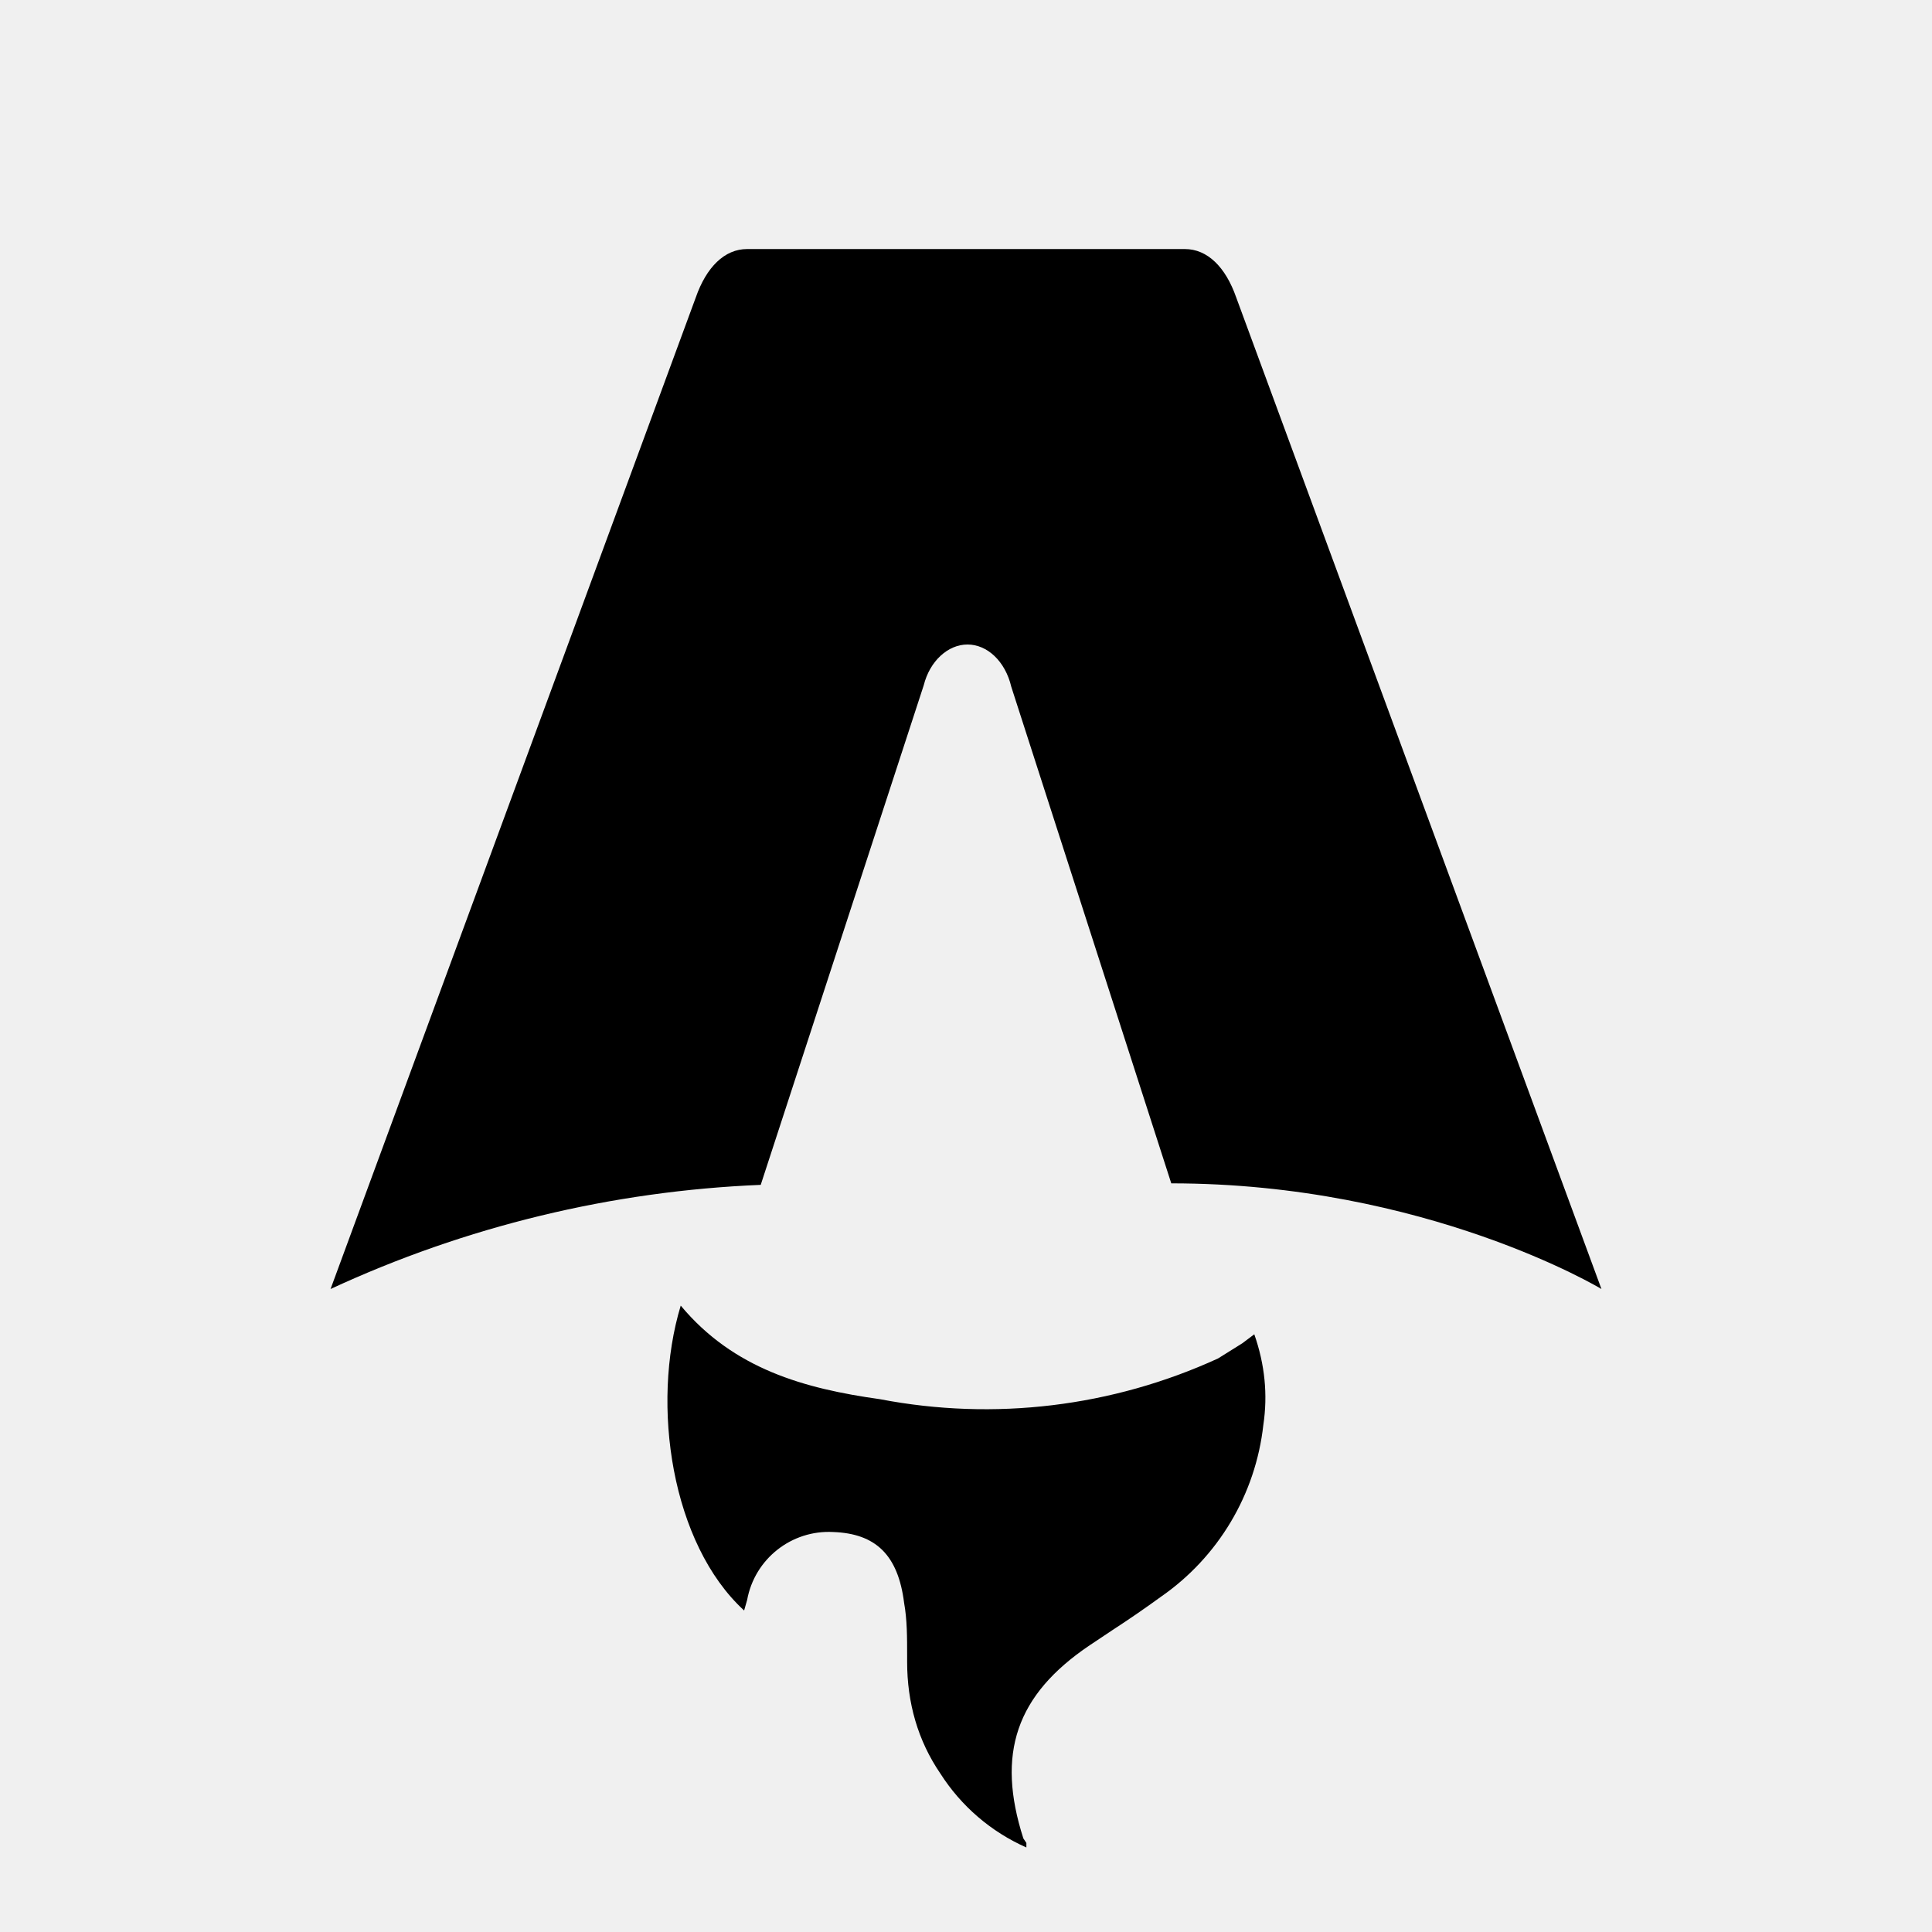
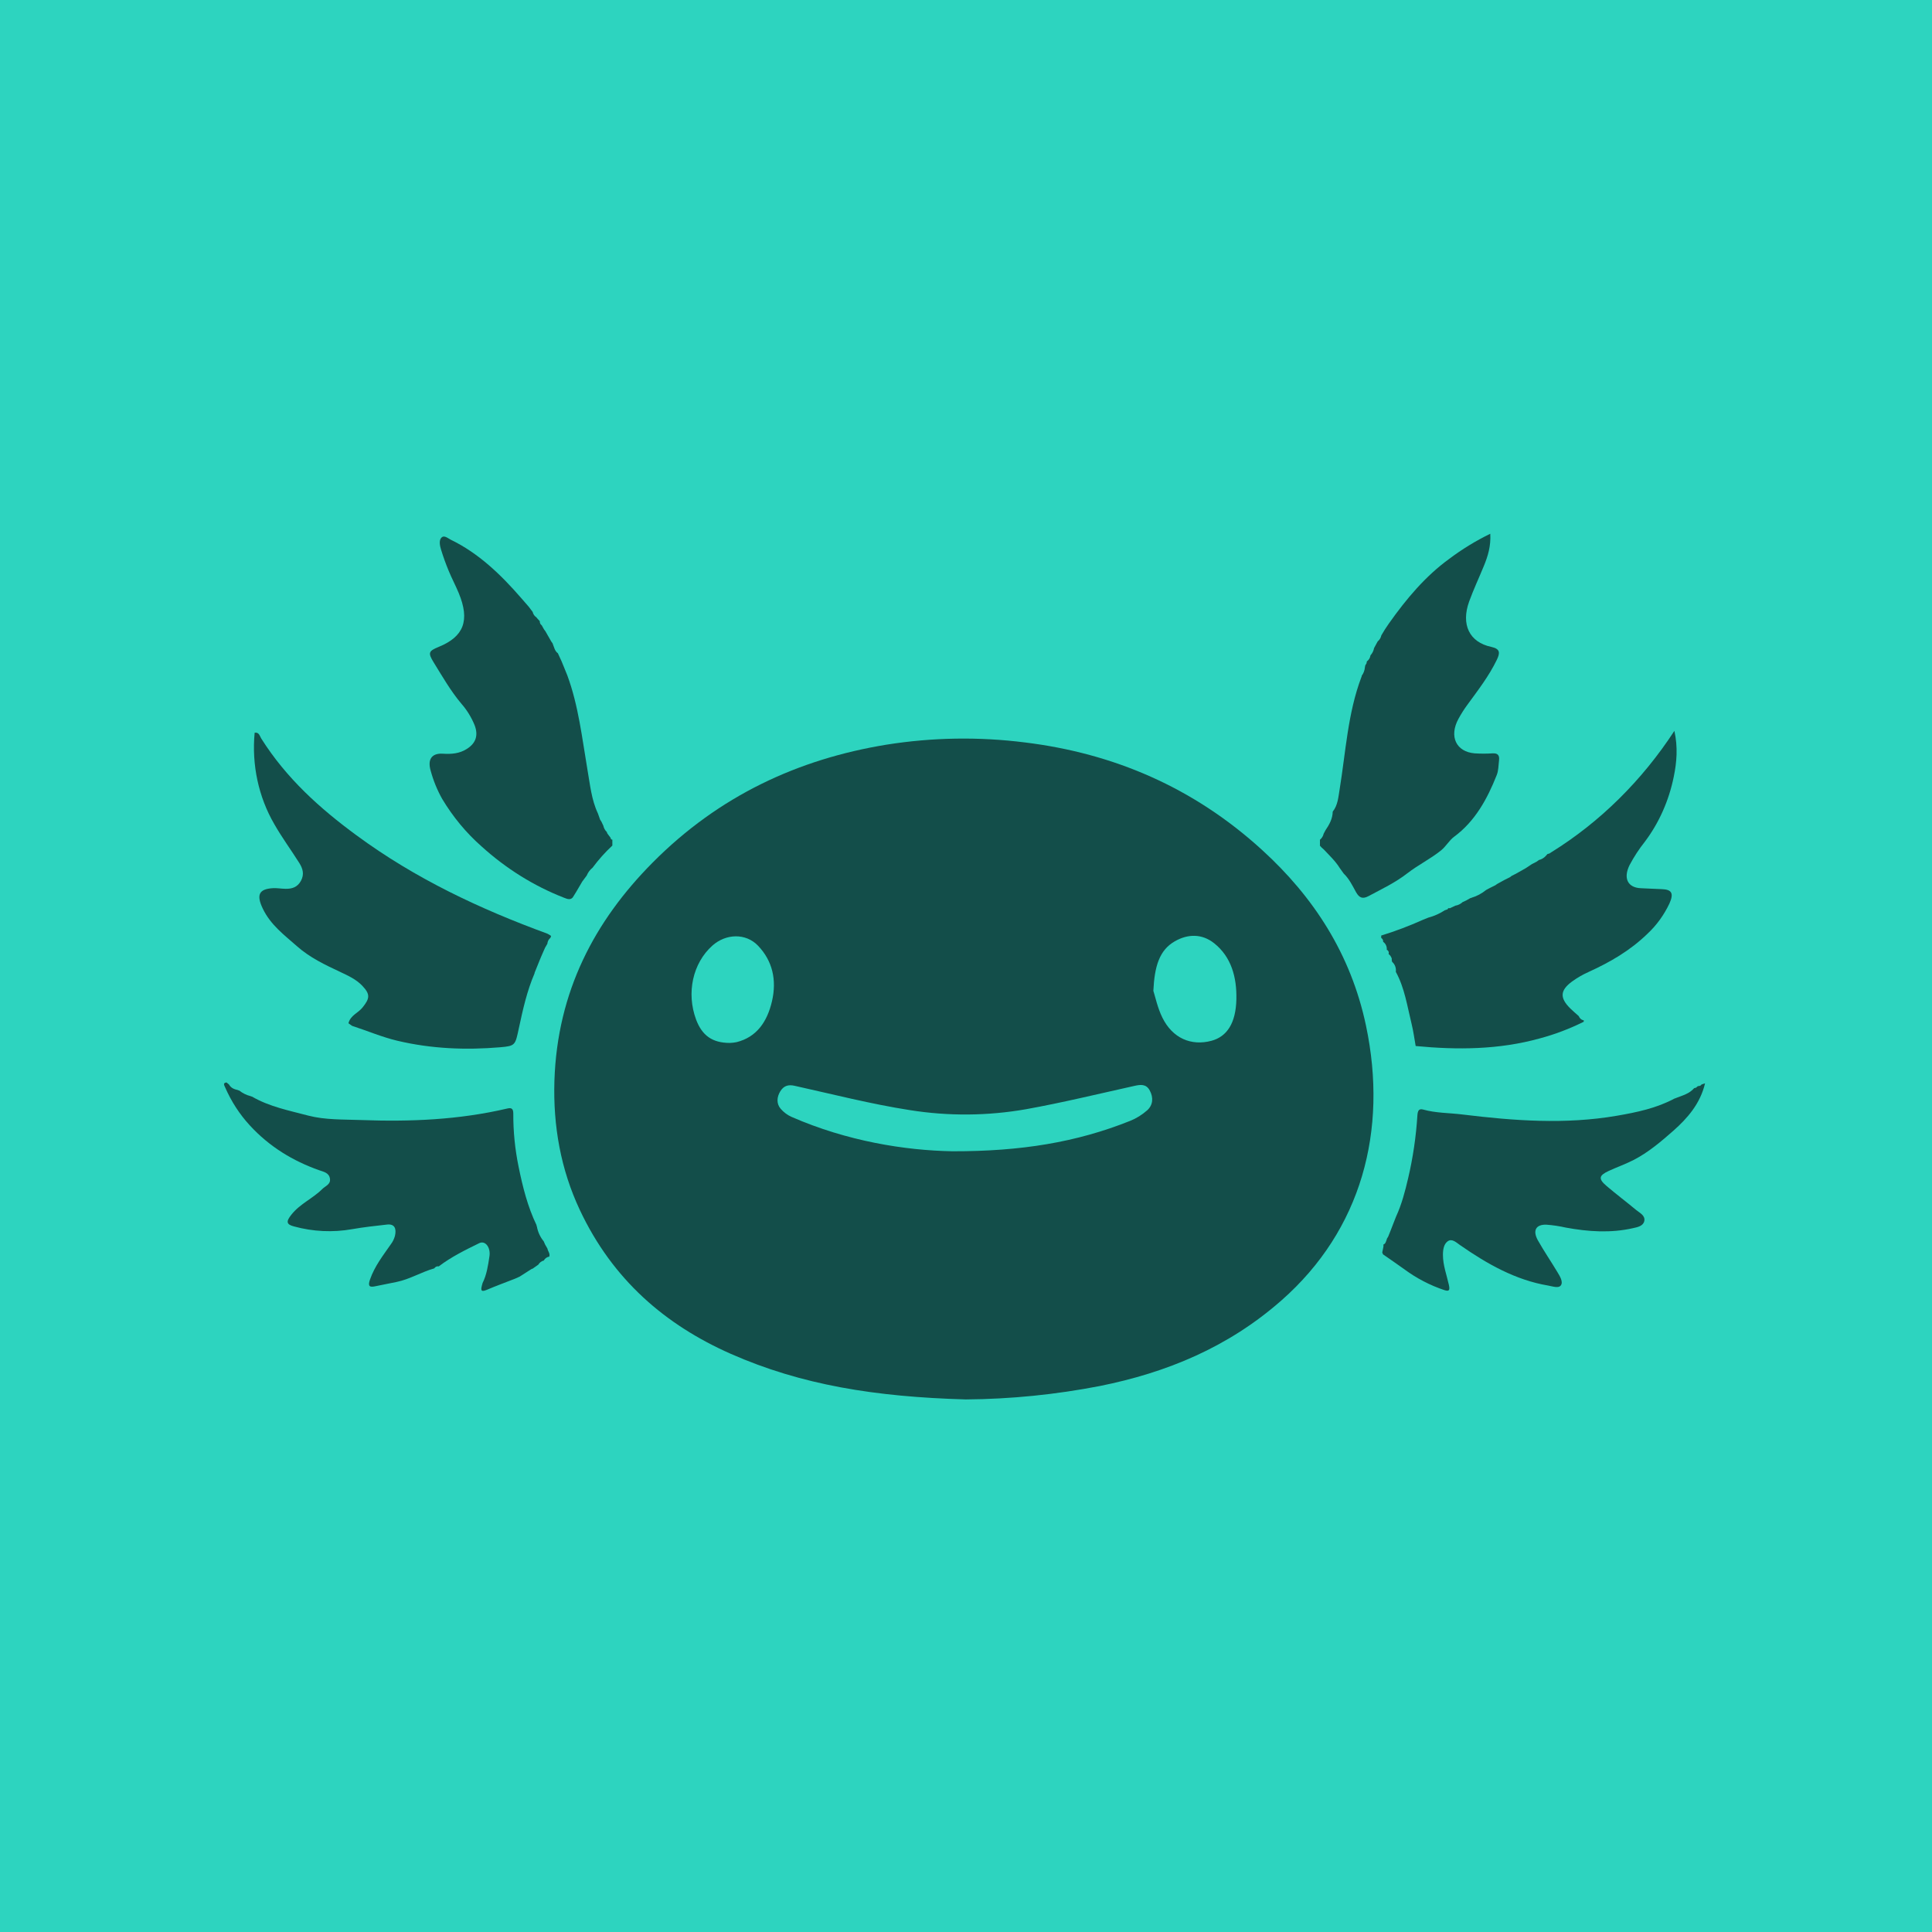
- <svg xmlns="http://www.w3.org/2000/svg" fill="none" viewBox="0 0 128 128">
-   <path d="M50.4 78.5a75.1 75.1 0 0 0-28.5 6.9l24.2-65.7c.7-2 1.9-3.2 3.4-3.2h29c1.5 0 2.7 1.2 3.4 3.2l24.2 65.7s-11.6-7-28.5-7L67 45.5c-.4-1.7-1.6-2.8-2.9-2.8-1.3 0-2.5 1.1-2.9 2.7L50.4 78.5Zm-1.1 28.2Zm-4.2-20.2c-2 6.6-.6 15.8 4.2 20.2a17.5 17.5 0 0 1 .2-.7 5.5 5.5 0 0 1 5.7-4.5c2.8.1 4.3 1.5 4.7 4.7.2 1.1.2 2.3.2 3.5v.4c0 2.7.7 5.2 2.2 7.4a13 13 0 0 0 5.7 4.9v-.3l-.2-.3c-1.8-5.6-.5-9.5 4.4-12.8l1.5-1a73 73 0 0 0 3.2-2.2 16 16 0 0 0 6.8-11.4c.3-2 .1-4-.6-6l-.8.6-1.6 1a37 37 0 0 1-22.4 2.7c-5-.7-9.7-2-13.2-6.2Z" />
-   <style>
-         path { fill: #000; }
-         @media (prefers-color-scheme: dark) {
-             path { fill: #FFF; }
-         }
-     </style>
+ <svg xmlns="http://www.w3.org/2000/svg" width="88" height="88" viewBox="0 0 88 88" fill="none">
+   <rect width="88" height="88" fill="#2DD4BF" />
+   <path d="M43.996 63.742C39.87 63.626 36.504 63.085 33.283 61.664C30.317 60.352 27.906 58.3 26.407 55.105C25.545 53.269 25.189 51.297 25.253 49.224C25.385 45.16 27.086 41.952 29.721 39.295C32.743 36.246 36.363 34.573 40.376 33.919C42.468 33.586 44.591 33.552 46.691 33.818C50.709 34.312 54.355 35.855 57.493 38.721C59.815 40.84 61.527 43.435 62.22 46.721C63.227 51.499 62.011 56.027 58.37 59.23C55.938 61.371 53.128 62.523 50.096 63.131C48.082 63.522 46.041 63.727 43.996 63.742ZM43.388 52.439C46.505 52.445 49.034 52.031 51.476 51.054C51.757 50.942 52.02 50.779 52.254 50.572C52.515 50.337 52.548 49.997 52.368 49.667C52.203 49.361 51.942 49.402 51.675 49.46C50.027 49.825 48.391 50.225 46.737 50.523C44.985 50.83 43.202 50.844 41.447 50.565C39.682 50.291 37.938 49.843 36.187 49.455C35.905 49.392 35.698 49.455 35.542 49.706C35.386 49.959 35.354 50.263 35.557 50.502C35.698 50.664 35.868 50.791 36.057 50.874C38.581 51.978 41.216 52.401 43.388 52.439ZM52.535 45.135C52.617 45.384 52.723 45.905 52.947 46.356C53.407 47.288 54.255 47.655 55.182 47.406C55.891 47.215 56.29 46.597 56.315 45.523C56.339 44.509 56.081 43.583 55.306 42.966C54.75 42.522 54.104 42.534 53.511 42.875C52.807 43.277 52.586 44.018 52.534 45.13L52.535 45.135ZM33.245 47.504C33.347 47.501 33.449 47.489 33.55 47.468C34.456 47.243 34.943 46.55 35.162 45.608C35.388 44.639 35.187 43.761 34.523 43.071C33.966 42.493 33.064 42.523 32.448 43.071C31.552 43.872 31.256 45.226 31.706 46.44C31.978 47.162 32.44 47.504 33.245 47.504Z" fill="#134E4A" />
+   <path d="M24.825 43.171L24.748 43.346C24.721 43.409 24.694 43.472 24.666 43.534L24.589 43.717C24.515 43.9 24.44 44.082 24.366 44.269C24.353 44.29 24.347 44.314 24.347 44.339C24.004 45.134 23.816 45.982 23.633 46.836C23.468 47.602 23.478 47.641 22.791 47.701C21.221 47.834 19.659 47.773 18.109 47.407C17.401 47.24 16.729 46.951 16.036 46.726L15.871 46.608C15.966 46.242 16.31 46.144 16.513 45.89C16.85 45.472 16.868 45.287 16.503 44.901C16.218 44.602 15.861 44.445 15.507 44.275C14.811 43.95 14.106 43.615 13.52 43.093C12.953 42.592 12.328 42.133 11.97 41.388C11.668 40.758 11.795 40.493 12.43 40.455C12.62 40.444 12.812 40.482 13.007 40.484C13.293 40.489 13.546 40.419 13.708 40.119C13.87 39.82 13.79 39.559 13.635 39.312C13.261 38.717 12.846 38.157 12.494 37.538C11.776 36.304 11.46 34.835 11.599 33.375C11.8 33.337 11.832 33.531 11.898 33.636C13.051 35.463 14.584 36.832 16.237 38.047C18.928 40.029 21.874 41.407 24.928 42.526C24.988 42.555 25.046 42.59 25.101 42.631C25.094 42.66 25.085 42.688 25.074 42.714C25.034 42.746 25 42.786 24.975 42.834C24.951 42.881 24.936 42.934 24.931 42.988L24.825 43.171Z" fill="#134E4A" />
+   <path d="M67.861 40.446L68.108 40.324L68.191 40.265L68.355 40.174L68.52 40.083L68.767 39.96L68.86 39.892L69.013 39.815L69.178 39.724L69.501 39.541C69.593 39.48 69.684 39.418 69.776 39.359L69.998 39.244L70.096 39.172C70.212 39.145 70.32 39.082 70.405 38.99L70.487 38.898L70.57 38.878L70.67 38.813C72.875 37.444 74.785 35.56 76.266 33.29C76.431 34.038 76.374 34.718 76.238 35.377C76.017 36.47 75.563 37.489 74.914 38.348C74.654 38.675 74.424 39.028 74.225 39.403C73.927 40.005 74.143 40.434 74.743 40.457C75.058 40.468 75.373 40.49 75.688 40.499C76.142 40.514 76.251 40.682 76.042 41.15C75.794 41.676 75.455 42.144 75.045 42.526C74.252 43.3 73.332 43.828 72.363 44.269C72.096 44.388 71.841 44.535 71.6 44.71C71.054 45.114 71.041 45.456 71.527 45.936C71.65 46.057 71.782 46.166 71.909 46.281C71.929 46.332 71.96 46.377 72 46.411C72.04 46.445 72.088 46.467 72.138 46.473C72.139 46.495 72.139 46.517 72.138 46.539C71.493 46.86 70.823 47.114 70.135 47.298C68.273 47.815 66.382 47.827 64.482 47.645C64.422 47.309 64.378 46.967 64.297 46.64C64.099 45.835 63.98 44.997 63.578 44.266C63.589 44.18 63.579 44.093 63.549 44.012C63.519 43.932 63.47 43.862 63.408 43.81C63.404 43.779 63.398 43.749 63.391 43.719C63.397 43.692 63.395 43.664 63.386 43.638L63.334 43.538L63.245 43.447H63.249C63.255 43.429 63.258 43.409 63.257 43.39C63.256 43.371 63.252 43.352 63.244 43.335C63.236 43.318 63.225 43.303 63.212 43.29C63.199 43.278 63.183 43.269 63.166 43.264C63.172 43.192 63.16 43.12 63.131 43.055C63.102 42.991 63.057 42.937 63.001 42.899V42.904C63.005 42.867 62.998 42.83 62.982 42.797C62.966 42.765 62.942 42.738 62.912 42.721C62.912 42.685 62.912 42.648 62.912 42.613C63.555 42.415 64.188 42.176 64.807 41.898L65.054 41.798C65.326 41.726 65.586 41.609 65.826 41.451C65.836 41.453 65.845 41.453 65.854 41.45C65.863 41.447 65.872 41.442 65.879 41.435C65.919 41.426 65.961 41.422 65.961 41.356V41.367H66.044L66.291 41.251C66.412 41.233 66.527 41.176 66.621 41.089L66.785 41.014L66.978 40.905C66.987 40.907 66.996 40.907 67.005 40.904C67.013 40.901 67.022 40.897 67.029 40.89C67.268 40.819 67.493 40.699 67.693 40.536L67.861 40.446Z" fill="#134E4A" />
+   <path d="M27.235 37.053L27.335 37.336L27.396 37.428L27.391 37.421C27.421 37.483 27.45 37.545 27.479 37.604C27.504 37.72 27.561 37.824 27.644 37.901C27.645 37.926 27.654 37.95 27.668 37.97C27.714 38.033 27.761 38.095 27.809 38.157V38.153C27.818 38.206 27.835 38.25 27.892 38.244V38.514C27.563 38.82 27.26 39.159 26.988 39.526C26.873 39.616 26.782 39.739 26.724 39.881L26.656 39.972L26.52 40.155L26.246 40.622L26.139 40.795C26.019 41.039 25.843 40.947 25.679 40.886C24.321 40.356 23.056 39.568 21.94 38.558C21.241 37.944 20.633 37.212 20.14 36.388C19.916 35.99 19.74 35.56 19.618 35.11C19.462 34.584 19.67 34.299 20.17 34.33C20.559 34.354 20.935 34.33 21.283 34.1C21.675 33.844 21.797 33.491 21.616 33.026C21.468 32.666 21.265 32.337 21.016 32.054C20.53 31.477 20.15 30.813 19.751 30.167C19.484 29.735 19.524 29.652 19.977 29.467C21.131 28.999 21.41 28.257 20.895 27.014C20.753 26.67 20.577 26.343 20.436 25.998C20.305 25.682 20.188 25.358 20.087 25.027C20.034 24.856 19.991 24.625 20.095 24.502C20.225 24.347 20.399 24.52 20.539 24.587C21.792 25.195 22.805 26.162 23.741 27.242C23.835 27.352 23.93 27.459 24.025 27.568L24.102 27.659L24.17 27.751L24.262 27.871C24.273 27.922 24.294 27.97 24.322 28.011C24.35 28.053 24.386 28.088 24.427 28.114L24.509 28.212V28.207L24.591 28.299H24.586C24.585 28.335 24.592 28.372 24.608 28.404C24.623 28.436 24.647 28.463 24.675 28.481L24.777 28.664L24.841 28.75L25.105 29.212C25.127 29.241 25.148 29.271 25.169 29.303C25.236 29.466 25.265 29.656 25.416 29.759H25.412C25.467 29.881 25.523 30.003 25.581 30.125L25.841 30.764C26.349 32.142 26.511 33.608 26.757 35.055C26.876 35.73 26.939 36.429 27.235 37.053Z" fill="#134E4A" />
+   <path d="M62.242 30.216C62.248 30.186 62.253 30.156 62.259 30.125C62.303 30.095 62.34 30.055 62.368 30.008C62.397 29.96 62.416 29.907 62.423 29.851C62.507 29.76 62.564 29.644 62.588 29.517L62.753 29.214C62.836 29.148 62.895 29.051 62.918 28.94L63.083 28.666L63.267 28.393C64.058 27.275 64.93 26.239 66.007 25.458C66.598 25.013 67.225 24.63 67.88 24.312C67.913 24.874 67.771 25.334 67.586 25.783C67.365 26.322 67.117 26.849 66.918 27.397C66.54 28.444 66.924 29.255 67.927 29.465C68.339 29.557 68.328 29.739 68.18 30.05C67.815 30.806 67.311 31.451 66.829 32.113C66.682 32.314 66.548 32.526 66.428 32.747C65.996 33.544 66.325 34.245 67.169 34.314C67.444 34.332 67.719 34.332 67.993 34.314C68.206 34.303 68.309 34.391 68.279 34.629C68.25 34.867 68.256 35.097 68.176 35.298C67.738 36.408 67.177 37.417 66.235 38.111C66.011 38.275 65.86 38.555 65.642 38.731C65.154 39.124 64.592 39.398 64.104 39.776C63.547 40.209 62.939 40.492 62.34 40.814C62.087 40.95 61.922 40.92 61.763 40.632C61.604 40.343 61.45 40.023 61.205 39.791L61.023 39.537C60.822 39.214 60.552 38.965 60.301 38.696L60.199 38.605L60.204 38.611L60.116 38.514H60.122V38.249C60.206 38.181 60.266 38.083 60.292 37.971L60.374 37.817C60.545 37.563 60.697 37.3 60.704 36.967C60.935 36.682 60.96 36.31 61.017 35.963C61.297 34.246 61.389 32.486 62.006 30.85C62.019 30.829 62.025 30.805 62.024 30.78C62.107 30.671 62.158 30.536 62.17 30.393C62.177 30.366 62.182 30.338 62.185 30.309L62.242 30.216Z" fill="#134E4A" />
+   <path d="M63.484 55.68L63.589 55.414C63.845 54.858 64.001 54.261 64.14 53.662C64.359 52.729 64.499 51.775 64.56 50.812C64.574 50.618 64.614 50.48 64.82 50.538C65.405 50.702 66.007 50.689 66.6 50.762C68.948 51.05 71.297 51.226 73.651 50.82C74.558 50.664 75.456 50.477 76.288 50.029C76.308 50.031 76.328 50.024 76.344 50.011C76.634 49.897 76.942 49.823 77.168 49.563L77.251 49.543L77.333 49.473C77.392 49.461 77.462 49.473 77.498 49.399L77.663 49.344C77.443 50.276 76.854 50.941 76.222 51.501C75.66 51.997 75.073 52.495 74.409 52.835C74.037 53.026 73.643 53.164 73.265 53.339C72.824 53.544 72.799 53.697 73.171 54.015C73.616 54.395 74.082 54.745 74.532 55.119C74.691 55.25 74.944 55.361 74.896 55.614C74.846 55.85 74.579 55.897 74.386 55.94C73.365 56.173 72.342 56.103 71.321 55.915C71.026 55.848 70.727 55.803 70.427 55.782C69.95 55.771 69.801 56.056 70.053 56.504C70.329 56.991 70.643 57.452 70.931 57.931C71.045 58.119 71.211 58.381 71.096 58.545C70.992 58.694 70.72 58.591 70.519 58.556C69.036 58.307 67.742 57.575 66.494 56.706C66.329 56.592 66.134 56.395 65.935 56.543C65.764 56.671 65.723 56.919 65.724 57.157C65.724 57.636 65.896 58.076 65.995 58.527C66.053 58.791 65.989 58.827 65.787 58.762C65.136 58.545 64.518 58.223 63.952 57.804C63.637 57.577 63.315 57.358 62.997 57.136L62.959 57.051C62.977 56.96 62.996 56.869 63.014 56.778C63.014 56.748 63.014 56.718 63.014 56.686H63.006C63.095 56.663 63.121 56.582 63.146 56.504C63.16 56.481 63.167 56.456 63.168 56.429L63.231 56.323C63.267 56.232 63.304 56.14 63.341 56.049L63.484 55.68Z" fill="#134E4A" />
+   <path d="M24.436 55.797C24.436 55.822 24.442 55.845 24.454 55.866C24.5 56.117 24.607 56.35 24.764 56.539C24.786 56.589 24.808 56.64 24.831 56.69L24.936 56.873C24.954 56.995 25.067 57.092 25.018 57.238C24.966 57.245 24.917 57.266 24.873 57.297C24.829 57.329 24.793 57.371 24.766 57.421V57.416C24.665 57.441 24.576 57.509 24.519 57.604L24.259 57.787C24.234 57.79 24.211 57.8 24.19 57.815C24.017 57.926 23.844 58.038 23.67 58.148L23.448 58.247C23.017 58.415 22.583 58.575 22.156 58.757C21.867 58.879 21.909 58.707 21.959 58.514C21.971 58.496 21.977 58.474 21.975 58.452C22.169 58.069 22.231 57.641 22.294 57.22C22.355 56.814 22.1 56.489 21.827 56.625C21.195 56.935 20.559 57.245 19.985 57.682C19.946 57.674 19.906 57.678 19.87 57.694C19.833 57.71 19.802 57.738 19.779 57.773C19.196 57.937 18.664 58.269 18.069 58.39L17.062 58.594C16.791 58.649 16.764 58.536 16.855 58.275C17.068 57.667 17.449 57.185 17.798 56.681C17.886 56.568 17.951 56.435 17.99 56.292C18.065 55.961 17.977 55.738 17.628 55.777C17.097 55.837 16.566 55.894 16.04 55.987C15.159 56.143 14.26 56.1 13.394 55.863C13.041 55.772 13.022 55.641 13.271 55.328C13.666 54.827 14.24 54.597 14.679 54.159C14.816 54.022 15.059 53.952 15.031 53.703C14.998 53.412 14.738 53.375 14.536 53.302C13.344 52.88 12.272 52.234 11.373 51.254C10.912 50.753 10.534 50.168 10.253 49.524C10.208 49.424 10.147 49.324 10.317 49.304L10.43 49.396C10.525 49.568 10.682 49.617 10.842 49.653C10.857 49.667 10.876 49.673 10.895 49.671C11.052 49.796 11.231 49.883 11.42 49.929C11.427 49.936 11.435 49.941 11.444 49.943C11.454 49.946 11.463 49.947 11.472 49.945C12.279 50.415 13.177 50.584 14.044 50.815C14.817 51.016 15.644 50.986 16.447 51.016C18.68 51.1 20.904 51.008 23.099 50.493C23.275 50.452 23.381 50.471 23.38 50.724C23.376 51.539 23.458 52.352 23.622 53.147C23.808 54.059 24.032 54.96 24.436 55.797Z" fill="#134E4A" />
</svg>
